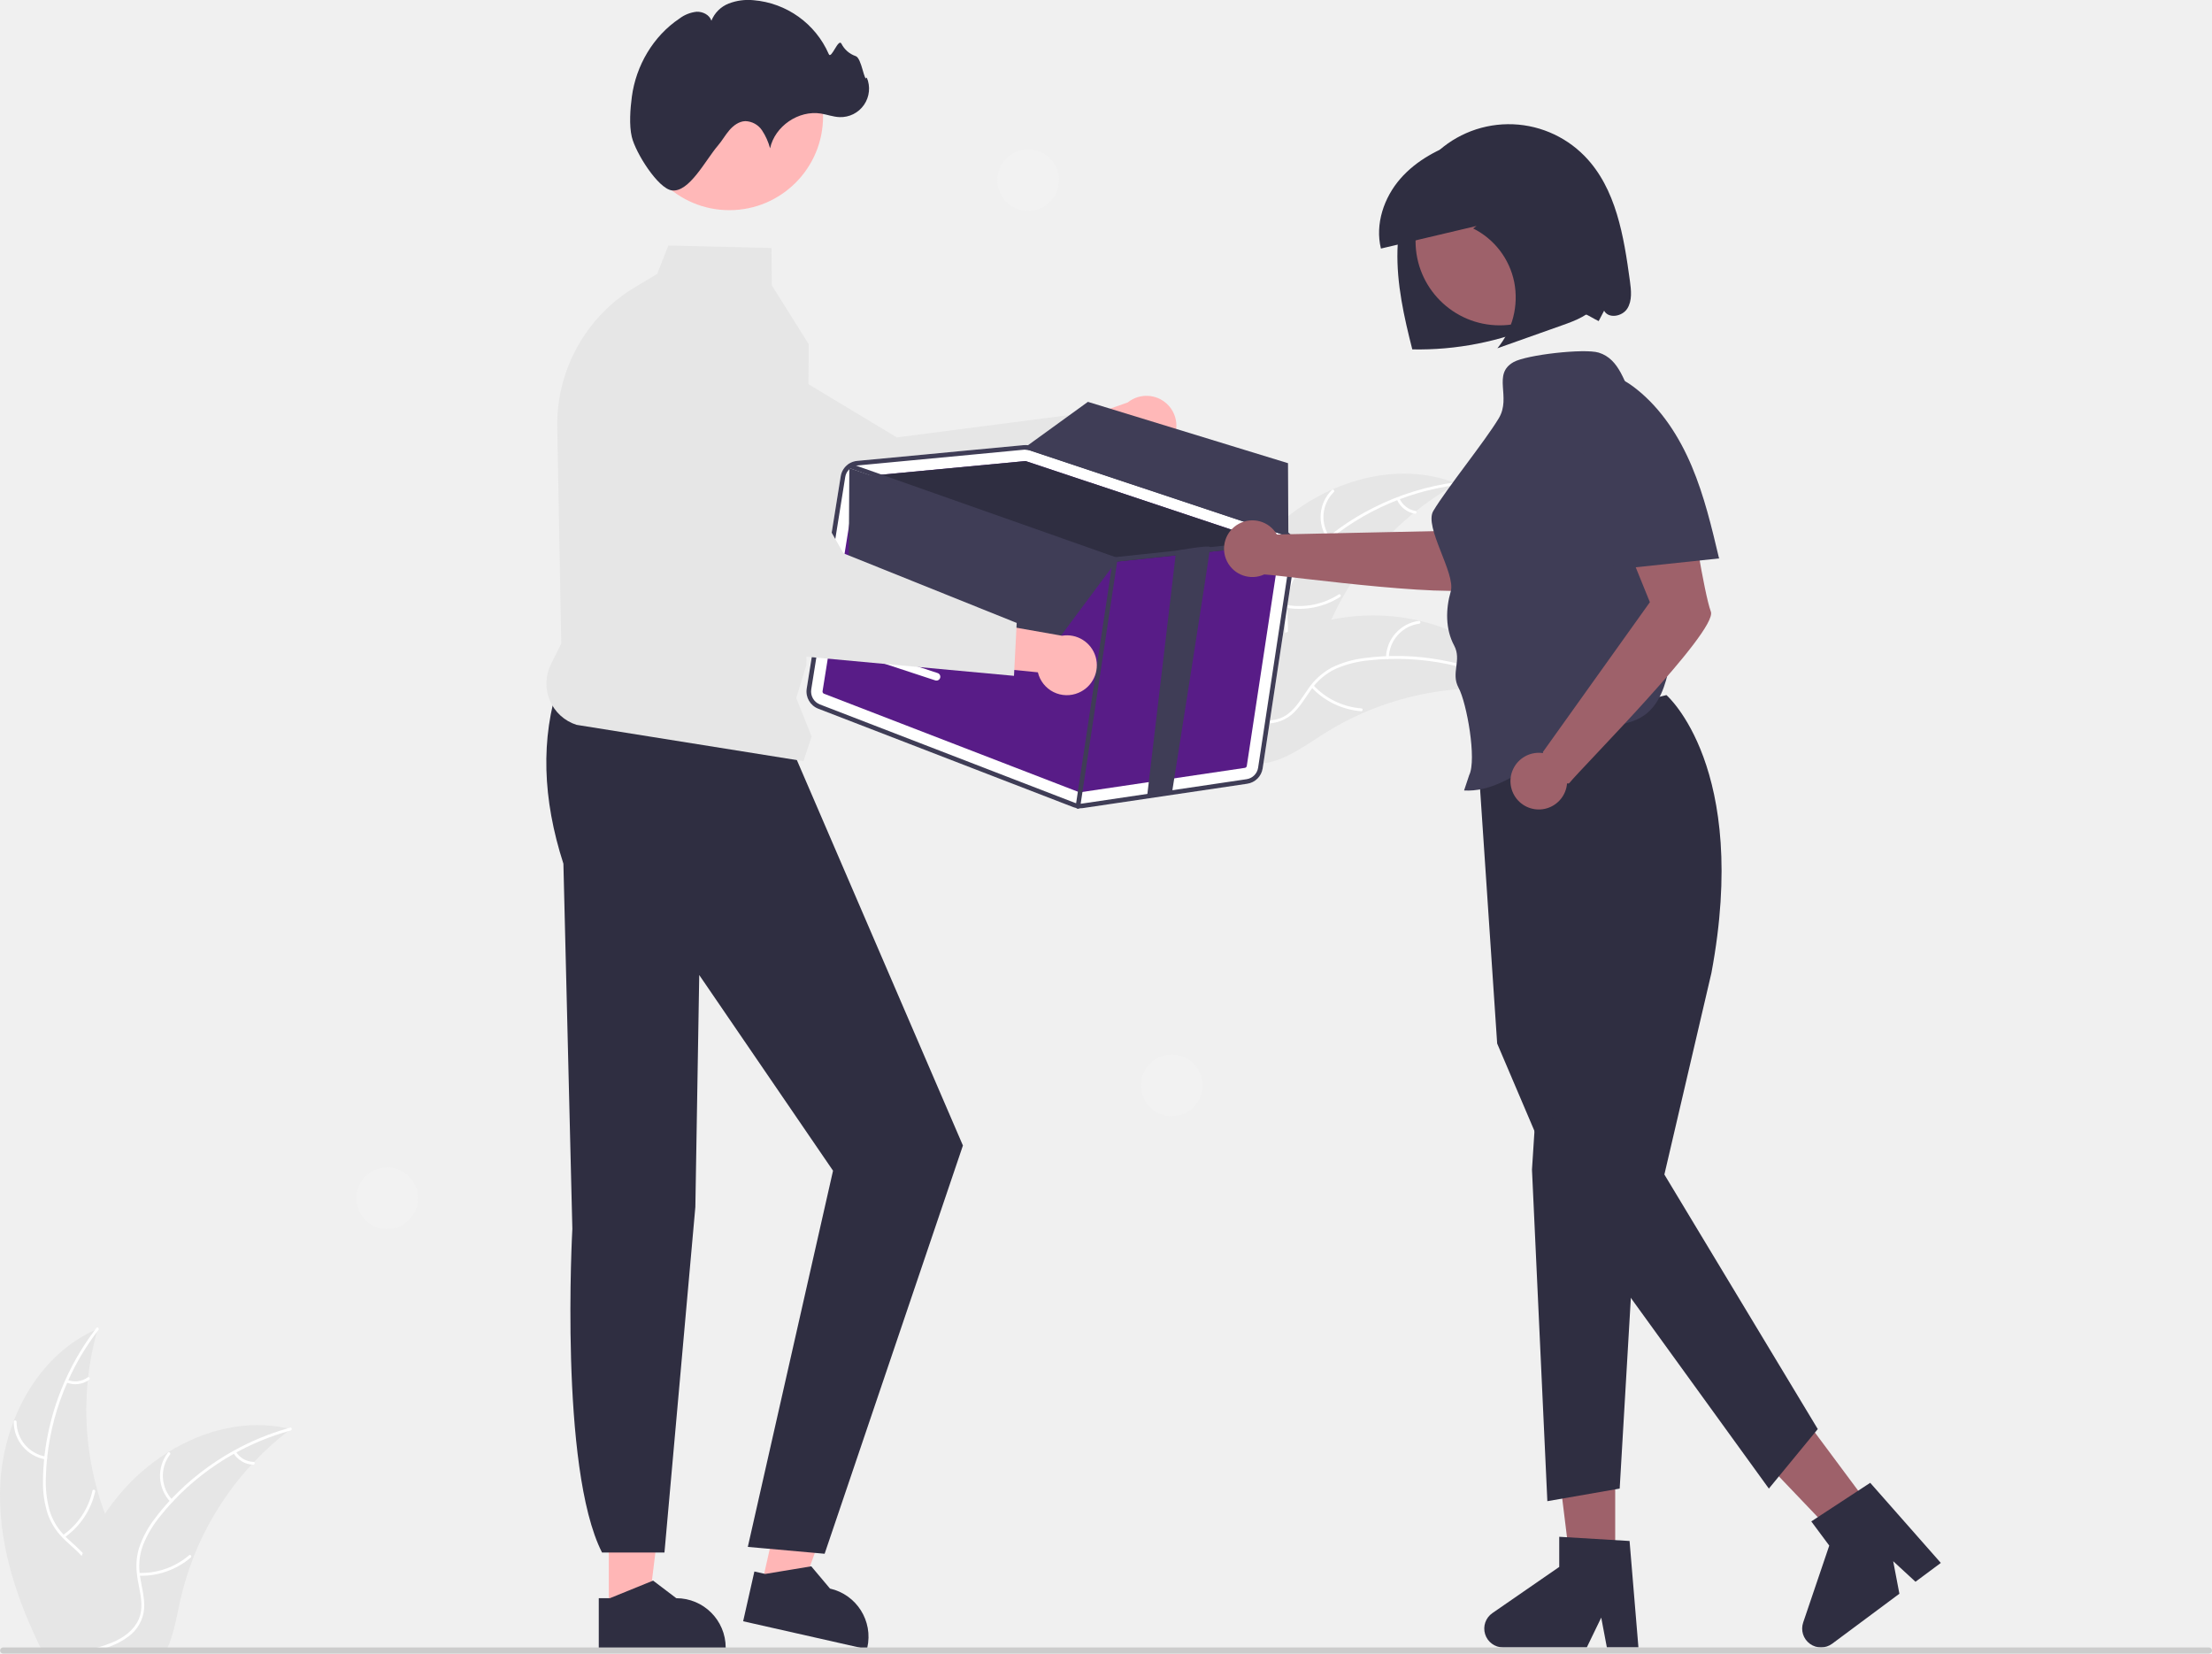
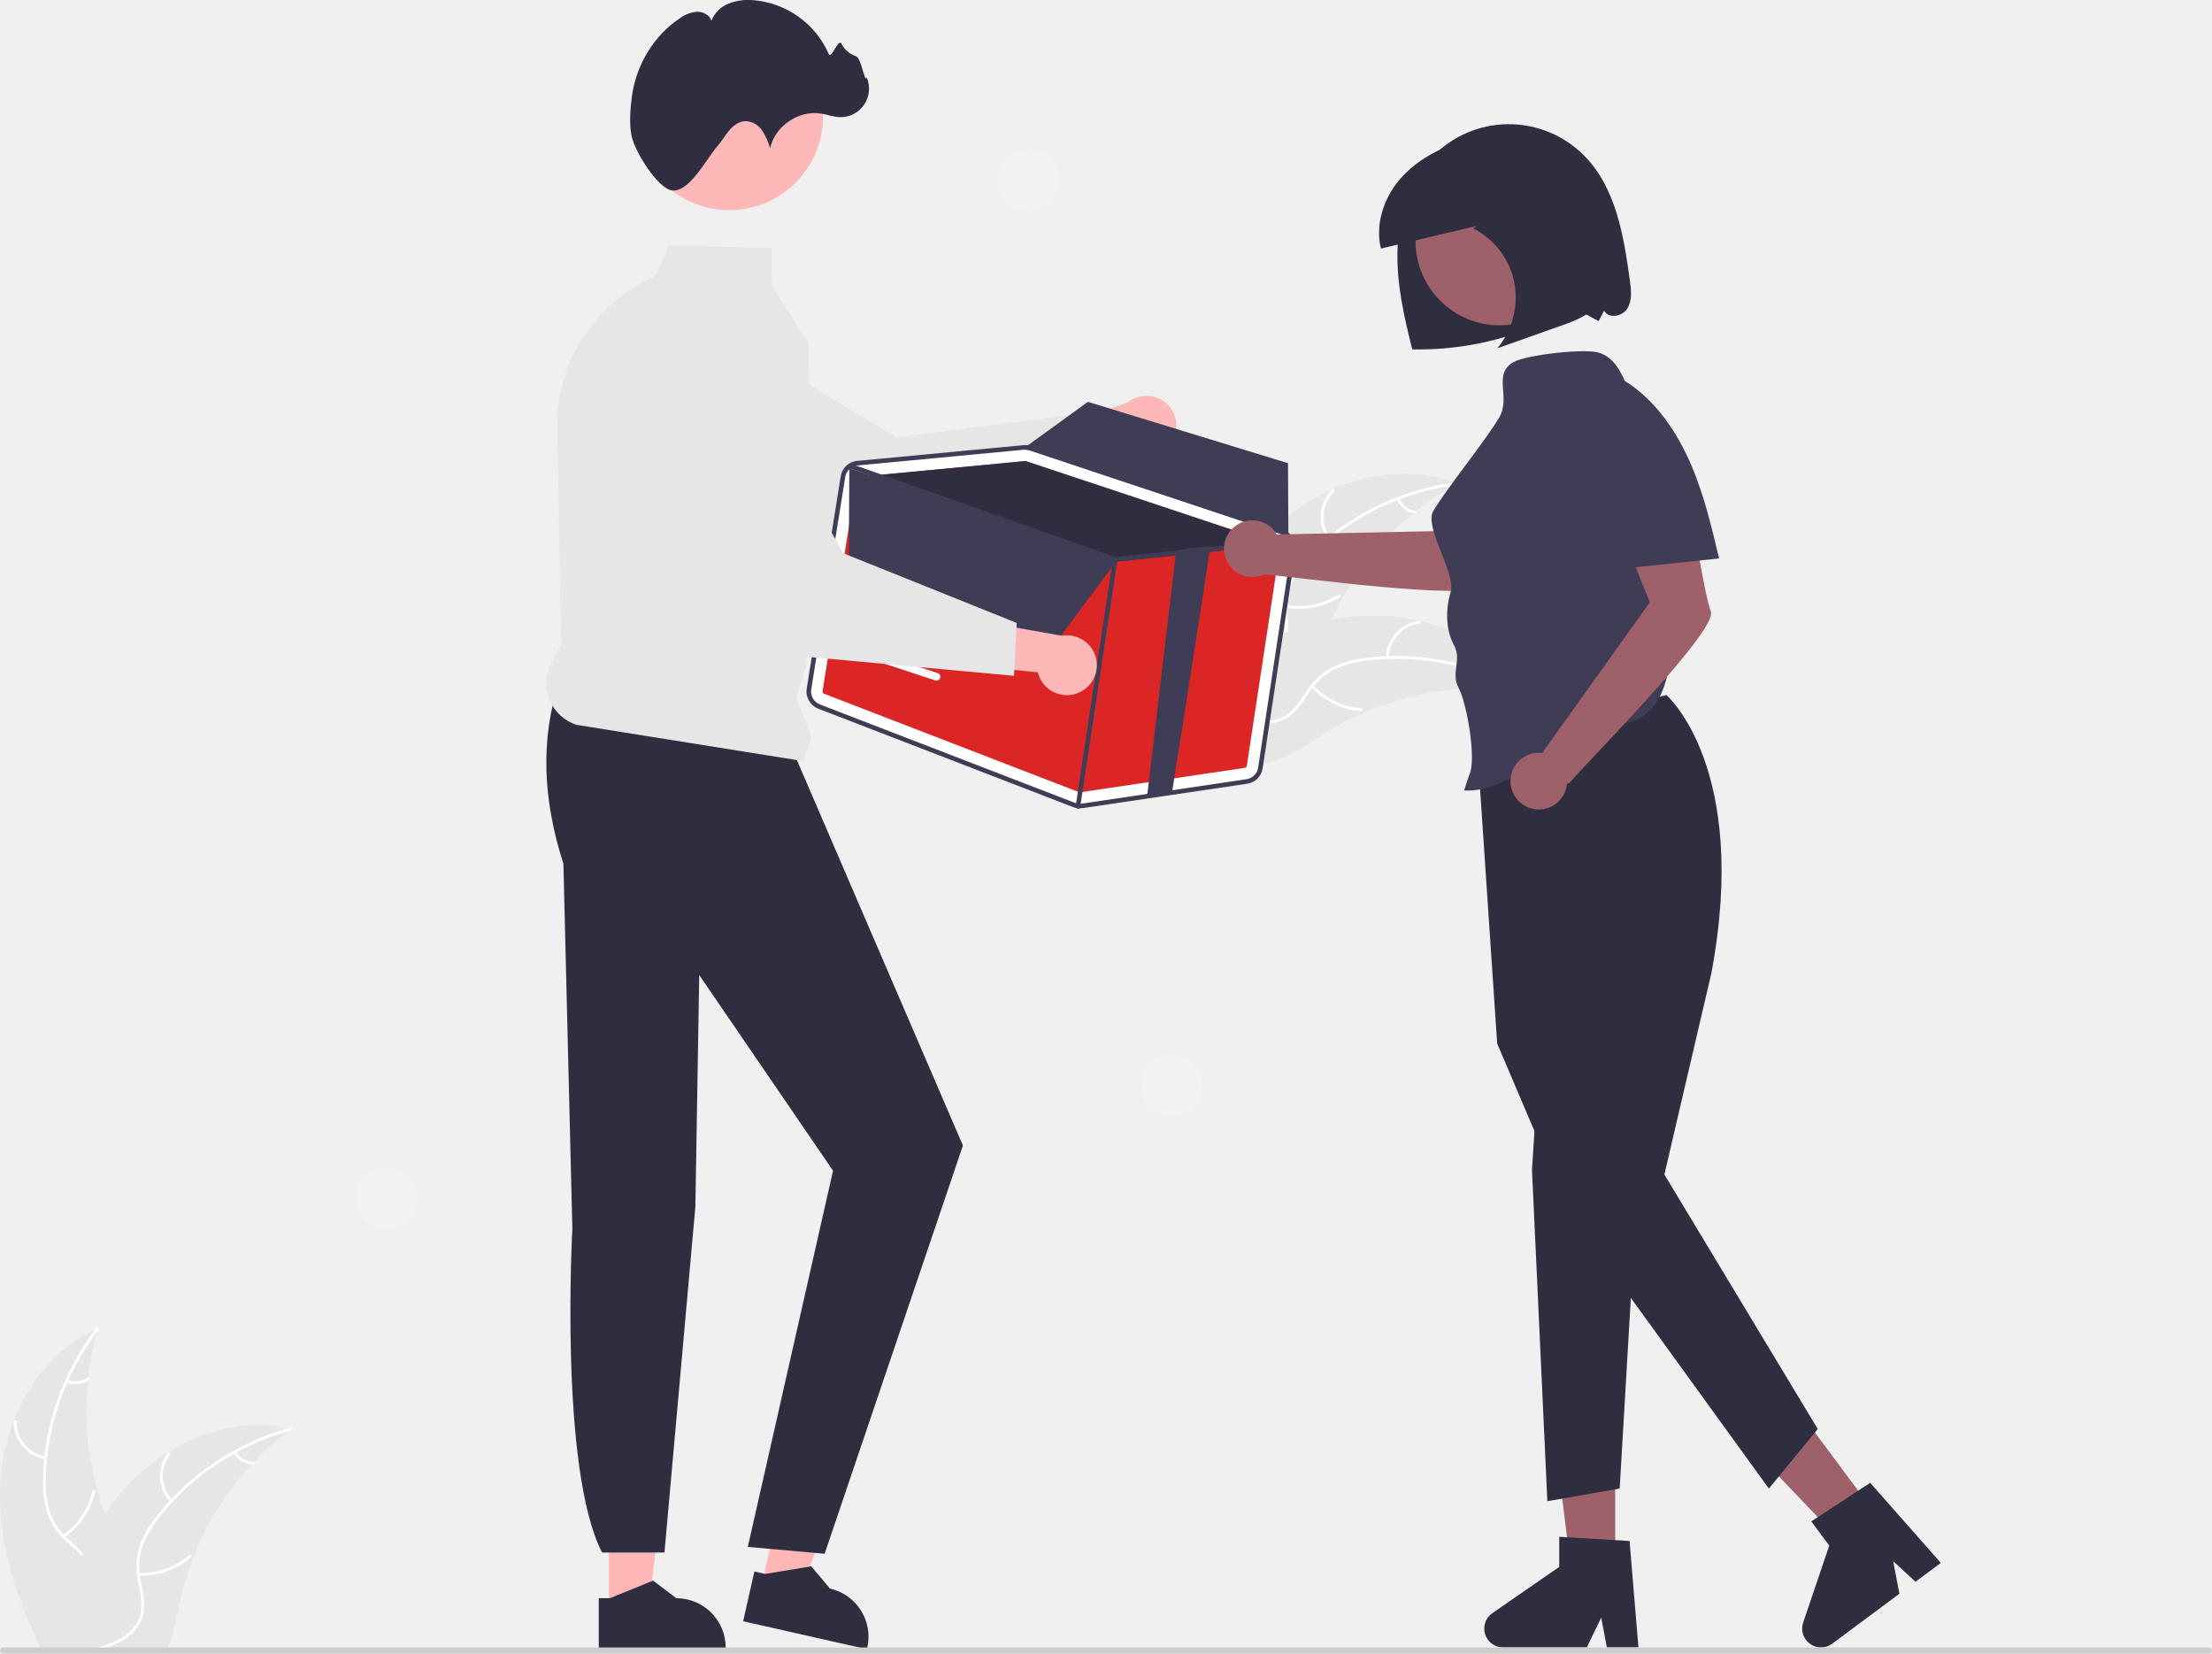
<svg xmlns="http://www.w3.org/2000/svg" width="862.703" height="644.786" viewBox="0 0 862.703 644.786" role="img" artist="Katerina Limpitsouni" source="https://undraw.co/">
  <polygon points="629.943 612.644 612.777 612.644 604.608 546.435 629.943 546.435 629.943 612.644" fill="#9e616a" />
  <path d="M807.651,769.992H795.341l-2.197-11.622-5.628,11.622H754.867A7.339,7.339,0,0,1,750.697,756.614l26.072-18.007v-11.749l27.424,1.637Z" transform="translate(-168.6484 -127.607)" fill="#2f2e41" />
  <polygon points="731.923 590.981 718.148 601.224 672.085 552.969 692.415 537.851 731.923 590.981" fill="#9e616a" />
  <path d="M925.588,737.048,915.71,744.393l-8.698-8.015,2.419,12.684-26.199,19.482a7.339,7.339,0,0,1-11.33-8.247l10.177-30.007-7.011-9.428,22.983-15.051Z" transform="translate(-168.6484 -127.607)" fill="#2f2e41" />
  <path d="M818.576,398.647s32.569,28.138,17.542,108.352l-18.345,78.597,59.829,99.256-19.077,23.208-77.78-107.433-28.185-66.114L744.652,416.843Z" transform="translate(-168.6484 -127.607)" fill="#2f2e41" />
  <polygon points="599.447 425.746 597.488 456.084 603.483 585.365 631.692 580.452 637.083 488.406 599.447 425.746" fill="#2f2e41" />
  <polygon points="237.445 628.211 252.796 628.21 260.098 569.001 237.443 569.002 237.445 628.211" fill="#ffb6b6" />
  <path d="M402.178,750.806l4.321-0,16.869-6.86,9.041,6.859H432.41A19.266,19.266,0,0,1,451.675,770.07v.626l-49.497.002Z" transform="translate(-168.6484 -127.607)" fill="#2f2e41" />
  <polygon points="296.932 618.538 311.905 621.918 332.071 565.772 309.972 560.782 296.932 618.538" fill="#ffb6b6" />
  <path d="M462.865,740.393l4.215.952,17.966-2.976,7.308,8.682.001 0a19.266,19.266,0,0,1,14.549,23.036l-.138.611L458.484,759.797Z" transform="translate(-168.6484 -127.607)" fill="#2f2e41" />
  <path d="M386.652,393.843c-7.197,21.706-6.436,45.268,1.73,70.556l3.491,142.378S386.671,700.146,403.454,733.002h24.34l12.051-134.751,1.513-90.446,52.182,76.306L460.305,730.799l29.957,2.678,53.934-159.191L477.652,419.843Z" transform="translate(-168.6484 -127.607)" fill="#2f2e41" />
  <path d="M667.346,332.015c18.617-16.777,46.309-25.212,69.537-15.805a115.466,115.466,0,0,0-51.888,59.935c-3.698,9.838-6.786,21.166-15.882,26.433-5.659,3.278-12.7,3.438-19.046,1.856-6.346-1.582-12.162-4.754-17.899-7.894l-1.632-.037C637.864,372.537,648.729,348.791,667.346,332.015Z" transform="translate(-168.6484 -127.607)" fill="#e6e6e6" />
  <path d="M736.753,316.719A98.692,98.692,0,0,0,681.847,342.65a42.5,42.5,0,0,0-8.345,10.377,24.376,24.376,0,0,0-2.818,12.516c.101,4.058.673,8.198-.214,12.21a14.925,14.925,0,0,1-7.425,9.689c-4.546,2.613-9.759,3.437-14.886,4.065-5.692.698-11.615,1.332-16.542,4.525-.597.387-1.162-.562-.566-.948,8.572-5.555,19.42-3.534,28.637-7.241,4.301-1.73,8.107-4.766,9.454-9.357,1.178-4.015.591-8.284.454-12.392a26.011,26.011,0,0,1,2.299-12.34,39.29,39.29,0,0,1,7.916-10.659,95.749,95.749,0,0,1,24.333-17.42A100.443,100.443,0,0,1,736.743,315.615c.703-.091.709,1.015.01,1.105Z" transform="translate(-168.6484 -127.607)" fill="#fff" />
  <path d="M686.447,337.791a14.807,14.807,0,0,1,1.632-19.104c.506-.499,1.305.265.798.764a13.711,13.711,0,0,0-1.482,17.774c.415.577-.536,1.14-.948.566Z" transform="translate(-168.6484 -127.607)" fill="#fff" />
  <path d="M670.362,363.491a28.539,28.539,0,0,0,20.394-4.083c.598-.385,1.164.564.566.948a29.685,29.685,0,0,1-21.23,4.206c-.701-.126-.427-1.197.27-1.071Z" transform="translate(-168.6484 -127.607)" fill="#fff" />
  <path d="M714.447,321.948a8.381,8.381,0,0,0,6.269,4.894c.702.117.427,1.188-.27,1.071a9.392,9.392,0,0,1-6.947-5.399.571.571,0,0,1,.191-.757.555.555,0,0,1,.757.191Z" transform="translate(-168.6484 -127.607)" fill="#fff" />
  <path d="M762.461,397.115c-.44-.061-.881-.122-1.328-.176a110.379,110.379,0,0,0-17.882-.908c-.462.007-.931.021-1.392.041a116.365,116.365,0,0,0-41.75,9.61,113.005,113.005,0,0,0-15.163,8.056c-6.688,4.234-13.602,9.358-21.078,11.085a19.386,19.386,0,0,1-2.362.421l-30.889-26.745c-.04-.096-.086-.185-.126-.282l-1.282-1.011c.239-.176.49-.353.729-.528.138-.102.283-.199.421-.301.094-.066.189-.133.27-.198.031-.022.063-.044.088-.059.081-.065.164-.117.239-.176q2.103-1.49,4.235-2.955c.006-.007.006-.007.019-.008a166.157,166.157,0,0,1,34.601-18.599c.367-.139.739-.285,1.12-.411a107.831,107.831,0,0,1,16.939-4.767,95.329,95.329,0,0,1,9.553-1.334,79.272,79.272,0,0,1,24.723,1.752c16.143,3.743,30.91,12.608,39.656,26.433C762.027,396.406,762.244,396.754,762.461,397.115Z" transform="translate(-168.6484 -127.607)" fill="#e6e6e6" />
  <path d="M762.052,397.446a98.692,98.692,0,0,0-59.452-12.353A42.5,42.5,0,0,0,689.69,388.354a24.376,24.376,0,0,0-9.785,8.297c-2.363,3.301-4.398,6.951-7.522,9.62a14.925,14.925,0,0,1-11.761,3.266c-5.203-.651-9.862-3.132-14.333-5.717-4.965-2.87-10.076-5.93-15.932-6.347-.71-.051-.59-1.149.119-1.098,10.189.726,17.633,8.871,27.225,11.46,4.476,1.208,9.343,1.075,13.182-1.779,3.358-2.496,5.459-6.258,7.823-9.621a26.011,26.011,0,0,1,9.265-8.469,39.29,39.29,0,0,1,12.738-3.745,95.749,95.749,0,0,1,29.917.742,100.443,100.443,0,0,1,32.085,11.596c.616.351-.045,1.237-.657.888Z" transform="translate(-168.6484 -127.607)" fill="#fff" />
  <path d="M709.199,383.983a14.807,14.807,0,0,1,12.805-14.271c.705-.093.883.997.177,1.091a13.711,13.711,0,0,0-11.884,13.299c-.016.711-1.114.588-1.098-.119Z" transform="translate(-168.6484 -127.607)" fill="#fff" />
  <path d="M680.883,394.819a28.539,28.539,0,0,0,18.742,9.018c.709.053.59,1.151-.119,1.098a29.685,29.685,0,0,1-19.483-9.424c-.484-.523.38-1.212.861-.692Z" transform="translate(-168.6484 -127.607)" fill="#fff" />
  <path d="M741.094,388.191a8.381,8.381,0,0,0,2.058,7.682c.49.516-.374,1.205-.861.692a9.392,9.392,0,0,1-2.296-8.493.571.571,0,0,1,.609-.49.555.555,0,0,1,.49.609Z" transform="translate(-168.6484 -127.607)" fill="#fff" />
  <path d="M219.922,754.743c-1.45,5.44-5.26,9.97-9.86,13.27-.75.54-1.52,1.04-2.3,1.51-.24.14-.48.29-.73.42q-.405.24-.81.45h-21.63c-.39-.79-.77-1.59-1.15-2.38-9.27-19.48-15.78-40.5-14.67-61.91a79.254,79.254,0,0,1,5.17-24.25c5.94-15.47,16.78-28.86,31.69-35.6.37-.17.76-.34,1.14-.5-.12.43-.24.85-.36,1.28a110.785,110.785,0,0,0-3.38,17.59c-.06.46-.11.92-.15,1.39a116.054,116.054,0,0,0,3.72,42.69c.01.03.02.07.03.1q1.275,4.605,2.96,9.07c.88,2.35,1.83,4.67,2.87,6.95C216.802,734.393,222.622,744.593,219.922,754.743Z" transform="translate(-168.6484 -127.607)" fill="#e6e6e6" />
  <path d="M207.042,646.203c-.21.28-.42.55-.63.83a98.129,98.129,0,0,0-11.12,18.76c-.16.33-.31.66-.44,1a97.814,97.814,0,0,0-7.82,29.24,1.49,1.49,0,0,0-.02.21c-.25,2.36-.4,4.74-.46,7.12a42.48,42.48,0,0,0,1.43,13.24,23.769,23.769,0,0,0,5.46,9.42c.25.27.5.54.77.8.2.21.42.42.63.62,2.02,1.93,4.23,3.72,6.13,5.79a21.432,21.432,0,0,1,2.35,3,14.904,14.904,0,0,1,1.6,12.1c-1.36,5.06-4.47,9.33-7.65,13.4-1.59,2.04-3.23,4.1-4.65,6.28-.52.78-1,1.57-1.44,2.38h-1.26c.42-.81.88-1.6,1.38-2.38,3.65-5.75,8.84-10.69,11.53-17.02,1.82-4.27,2.37-9.11.07-13.3a17.682,17.682,0,0,0-2.43-3.38c-1.83-2.07-4.02-3.84-6.01-5.71-.5-.47-.99-.95-1.46-1.45a24.964,24.964,0,0,1-5.64-8.9,39.23,39.23,0,0,1-1.94-13.13c0-2.84.15-5.7.43-8.54.03-.36.07-.73.11-1.1a100.767,100.767,0,0,1,19.67-49.23c.2-.28.41-.55.62-.82C206.682,644.873,207.472,645.653,207.042,646.203Z" transform="translate(-168.6484 -127.607)" fill="#fff" />
  <path d="M186.365,696.678a14.807,14.807,0,0,1-12.354-14.663.553.553,0,0,1,1.105-.024,13.711,13.711,0,0,0,11.52,13.616c.701.114.427,1.185-.27,1.071Z" transform="translate(-168.6484 -127.607)" fill="#fff" />
  <path d="M193.164,726.224a28.539,28.539,0,0,0,11.533-17.308c.151-.695,1.222-.424,1.071.27a29.685,29.685,0,0,1-12.038,17.986c-.585.406-1.148-.544-.566-.948Z" transform="translate(-168.6484 -127.607)" fill="#fff" />
  <path d="M194.961,665.676a8.381,8.381,0,0,0,7.893-.972c.579-.414,1.142.538.566.948a9.392,9.392,0,0,1-8.73,1.094.571.571,0,0,1-.4-.671.555.555,0,0,1,.671-.4Z" transform="translate(-168.6484 -127.607)" fill="#fff" />
  <path d="M282.062,684.873c-.35.27-.71.54-1.06.82a110.362,110.362,0,0,0-13.29,12c-.32.33-.64.67-.95,1.01l-.01.01a116.347,116.347,0,0,0-22.66,36.14l-.03.09c-.01.03-.02.05-.03.08a114.443,114.443,0,0,0-5.03,16.42c-1.22,5.46-2.22,11.31-4.13,16.57-.29.81-.61,1.61-.95,2.38h-44.46c.15-.79.31-1.59.47-2.38a160.302,160.302,0,0,1,10.54-33.7c.16-.36.32-.72.5-1.08a108.305,108.305,0,0,1,8.61-15.35.01.01,0,0,1,.01-.01,94.956,94.956,0,0,1,5.8-7.69,79.119,79.119,0,0,1,18.72-16.24c.04-.03.09-.05.13-.08,14.04-8.71,30.68-12.86,46.59-9.27h.01C281.252,684.683,281.652,684.773,282.062,684.873Z" transform="translate(-168.6484 -127.607)" fill="#e6e6e6" />
  <path d="M282.012,685.403c-.34.09-.68.19-1.01.29a98.589,98.589,0,0,0-20.17,8.27c-.32.17-.64.35-.96.53a98.255,98.255,0,0,0-23.79,18.59.035.035,0,0,0-.01.02c-.08.08-.17.17-.24.25-1.6,1.72-3.14,3.51-4.6,5.35a42.769,42.769,0,0,0-6.82,11.43,23.674,23.674,0,0,0-1.31,10.81c.03.37.08.73.13,1.1.04.29.08.58.13.88.66,4.01,1.8,8.03,1.48,12.12a14.909,14.909,0,0,1-6.01,10.63,23.794,23.794,0,0,1-3.68,2.34,36.852,36.852,0,0,1-5.77,2.38h-3.93c.53-.15,1.05-.3,1.58-.45a48.212,48.212,0,0,0,5.53-1.93,26.912,26.912,0,0,0,3-1.48c4.02-2.31,7.37-5.85,8.07-10.58.61-4.14-.57-8.28-1.27-12.33-.12-.7-.23-1.39-.29-2.08a24.439,24.439,0,0,1,.85-10.46,39.062,39.062,0,0,1,6.36-11.66,83.355,83.355,0,0,1,5.48-6.55q.36-.405.75-.81a100.901,100.901,0,0,1,24.21-18.73h.01a99.288,99.288,0,0,1,21.1-8.74h.01c.33-.1.67-.2,1-.29C282.532,684.123,282.692,685.213,282.012,685.403Z" transform="translate(-168.6484 -127.607)" fill="#fff" />
  <path d="M235.116,713.252a14.807,14.807,0,0,1-1.036-19.145c.432-.564,1.329.081.896.646A13.711,13.711,0,0,0,235.977,712.56c.491.514-.372,1.203-.861.692Z" transform="translate(-168.6484 -127.607)" fill="#fff" />
  <path d="M222.755,740.937a28.539,28.539,0,0,0,19.629-6.876c.539-.464,1.231.397.692.861a29.685,29.685,0,0,1-20.441,7.113c-.712-.028-.589-1.126.119-1.098Z" transform="translate(-168.6484 -127.607)" fill="#fff" />
  <path d="M260.644,693.674a8.381,8.381,0,0,0,6.888,3.977c.712.019.588,1.117-.119,1.098a9.392,9.392,0,0,1-7.629-4.382.571.571,0,0,1,.084-.776.555.555,0,0,1,.776.084Z" transform="translate(-168.6484 -127.607)" fill="#fff" />
  <path d="M625.031,300.737a11.599,11.599,0,0,1-17.767.838l-37.8,16.44,3.682-21.102,35.331-12.377a11.662,11.662,0,0,1,16.554,16.201Z" transform="translate(-168.6484 -127.607)" fill="#ffb8b8" />
  <path d="M599.806,307.325l-87.798,39.108-.188-.067-100.067-35.659a32.96,32.96,0,0,1-14.782-42.756h0a32.924,32.924,0,0,1,46.987-14.637l74.469,44.859,72.211-9.359Z" transform="translate(-168.6484 -127.607)" fill="#e6e6e6" />
  <path d="M1031.352,771.203a1.187,1.187,0,0,1-1.19,1.19h-860.29a1.19,1.19,0,0,1,0-2.38h860.29A1.187,1.187,0,0,1,1031.352,771.203Z" transform="translate(-168.6484 -127.607)" fill="#ccc" />
  <path d="M481.992,424.404l-88.506-14.157a16.893,16.893,0,0,1-9.956-23.646l4.014-8.028-1.559-84.347A62.482,62.482,0,0,1,416.322,239.572l8.631-5.161,4.362-11.077,40.22.981.117,14.527,14.404,22.968-0.0.095-.904,125.014-3.97,12.901,6.002,15.006Z" transform="translate(-168.6484 -127.607)" fill="#e6e6e6" />
  <circle cx="284.459" cy="45.41" r="36.544" fill="#ffb8b8" />
  <path d="M415.054,180.984c-1.09-4.592-.59-11.053.026-15.677,1.615-12.121,8.346-23.645,18.573-30.47a13.38,13.38,0,0,1,6.665-2.648c2.419-.101,5.042,1.194,5.785,3.499a11.993,11.993,0,0,1,6.766-6.709,21.136,21.136,0,0,1,9.631-1.297,35.197,35.197,0,0,1,29.363,20.989c.976,2.319,3.702-6.246,4.939-4.055a9.741,9.741,0,0,0,5.524,4.853c2.423.676,3.408,10.66,4.361,8.332a11.098,11.098,0,0,1-10.611,15.475c-2.466-.092-4.825-.999-7.262-1.39-8.715-1.396-17.96,4.923-19.823,13.551a23.987,23.987,0,0,0-3.156-7.021,8.119,8.119,0,0,0-6.513-3.579c-2.48.093-4.659,1.714-6.268,3.603s-2.817,4.093-4.438,5.972c-4.755,5.513-11.187,18.37-17.965,17.432C425.303,201.103,416.542,187.253,415.054,180.984Z" transform="translate(-168.6484 -127.607)" fill="#2f2e41" />
  <path d="M674.012,342.148a7.133,7.133,0,0,0-4.807-7.854l-98.413-32.777a7.132,7.132,0,0,0-2.933-.337l-24.667,2.333-14.154,1.343-26.119,2.468a7.155,7.155,0,0,0-6.384,5.99l-13.261,82.838a7.186,7.186,0,0,0,4.484,7.796l99.44,38.384a6.947,6.947,0,0,0,1.446.388,7.136,7.136,0,0,0,2.176.016l64.255-9.523a7.121,7.121,0,0,0,6.023-5.999Z" transform="translate(-168.6484 -127.607)" fill="#fff" />
-   <path d="M490.013,398.11l99.44,38.382a.897.897,0,0,0,.457.054l64.247-9.522a.883.883,0,0,0,.755-.752l12.92-85.067a.905.905,0,0,0-.599-.982l-.662-.224-97.758-32.546a.678.678,0,0,0-.137-.033.887.887,0,0,0-.23-.012l-60.164,5.693-4.774.448a.903.903,0,0,0-.795.748l-13.259,82.834A.897.897,0,0,0,490.013,398.11Z" transform="translate(-168.6484 -127.607)" fill="#581C87" />
+   <path d="M490.013,398.11l99.44,38.382a.897.897,0,0,0,.457.054l64.247-9.522a.883.883,0,0,0,.755-.752l12.92-85.067a.905.905,0,0,0-.599-.982l-.662-.224-97.758-32.546a.678.678,0,0,0-.137-.033.887.887,0,0,0-.23-.012l-60.164,5.693-4.774.448a.903.903,0,0,0-.795.748l-13.259,82.834A.897.897,0,0,0,490.013,398.11Z" transform="translate(-168.6484 -127.607)" fill="#dc2626" />
  <path d="M508.282,313.102l60.164-5.693a.887.887,0,0,1,.23.012.678.678,0,0,1,.137.033l97.758,32.546-25.787,2.73-9.65,1.017-27.46,2.901a1.939,1.939,0,0,1-.241-.003c-.049-.015-.098-.029-.156-.045Z" transform="translate(-168.6484 -127.607)" fill="#2f2e41" />
  <path d="M487.758,403.952l99.44,38.382a6.722,6.722,0,0,0,1.45.38,7.224,7.224,0,0,0,2.177.027l64.247-9.522a7.135,7.135,0,0,0,6.028-6.004l12.91-85.068a7.19,7.19,0,0,0-.418-3.717c-.065-.157-.131-.314-.207-.462a6.99,6.99,0,0,0-2.264-2.698,7.138,7.138,0,0,0-1.916-.977l-.117-.041-98.292-32.738a8.955,8.955,0,0,0-1.227-.298,7.086,7.086,0,0,0-1.715-.033l-24.663,2.325-14.153,1.35L502.917,307.326a7.092,7.092,0,0,0-3.019.997,1.329,1.329,0,0,0-.202.121,1.192,1.192,0,0,0-.13.098,7.148,7.148,0,0,0-3.027,4.764l-13.27,82.843A7.194,7.194,0,0,0,487.758,403.952Zm10.542-90.357a5.3,5.3,0,0,1,1.27-2.671,4.651,4.651,0,0,1,.676-.659,5.317,5.317,0,0,1,2.324-1.084,4.059,4.059,0,0,1,.509-.072l43.985-4.155,20.965-1.995c.142-.017.273-.014.404-.022a5.007,5.007,0,0,1,.948.07,4.145,4.145,0,0,1,.845.201l98.408,32.779c.078.028.146.054.223.082a5.218,5.218,0,0,1,2.273,1.654,5.259,5.259,0,0,1,1.121,4.145l-12.921,85.077a5.349,5.349,0,0,1-4.509,4.502l-64.257,9.521a5.413,5.413,0,0,1-2.723-.31l-99.441-38.372a5.402,5.402,0,0,1-3.359-5.846Z" transform="translate(-168.6484 -127.607)" fill="#3f3d56" />
  <path d="M499.352,308.994a.877.877,0,0,1,.268-.386,1.051,1.051,0,0,1,.129-.088c.042-.016.084-.042.126-.058a.873.873,0,0,1,.624-.011l2.07.73,101.116,35.669,23.665-2.5,13.243-1.397,28.029-2.967,2.506-.263.487-.054a.904.904,0,0,1,.952.654.739.739,0,0,1,.026.143.893.893,0,0,1-.55.922.988.988,0,0,1-.248.067l-3.409.357-27.603,2.918-9.65,1.017-27.46,2.901a1.939,1.939,0,0,1-.241-.003c-.049-.015-.098-.029-.156-.045L500.245,310.265l-.35-.124a.67.67,0,0,1-.219-.121A.91.91,0,0,1,499.352,308.994Z" transform="translate(-168.6484 -127.607)" fill="#3f3d56" />
  <path d="M588.919,442.975a.894.894,0,0,1-.743-1.016l14.517-96.334a.894.894,0,0,1,1.017-.751l.008.001a.894.894,0,0,1,.743,1.016l-14.517,96.334a.894.894,0,0,1-1.017.751Z" transform="translate(-168.6484 -127.607)" fill="#3f3d56" />
  <path d="M625.716,436.863l-9.655,1.019,11.293-95.535s12.895-2.335,13.24-1.398C640.806,341.508,625.808,436.251,625.716,436.863Z" transform="translate(-168.6484 -127.607)" fill="#3f3d56" />
  <polygon points="331.25 182.533 330.99 226.1 408.116 255.488 435.813 218.284 331.25 182.533" fill="#3f3d56" />
  <path d="M671.131,337.725a5.301,5.301,0,0,0-2.497-1.737l-98.406-32.778a5.106,5.106,0,0,0-.848-.207,5.009,5.009,0,0,0-.951-.071l.16-.997.985-.713,23.368-16.919,78.041,23.917.135,27.052Z" transform="translate(-168.6484 -127.607)" fill="#3f3d56" />
  <path d="M503.829,380.08a1.513,1.513,0,0,1,.326.068l30.194,9.917a1.5,1.5,0,0,1-.936,2.851l-30.194-9.917a1.5,1.5,0,0,1,.61-2.919Z" transform="translate(-168.6484 -127.607)" fill="#fff" />
  <circle cx="457.003" cy="423.236" r="12" fill="#f2f2f2" />
  <circle cx="151.003" cy="467.236" r="12" fill="#f2f2f2" />
  <circle cx="401.003" cy="70.236" r="12" fill="#f2f2f2" />
  <path d="M589.34,397.729A11.599,11.599,0,0,1,573.433,389.771L532.421,385.628l13.53-16.606,36.871,6.481a11.662,11.662,0,0,1,6.518,22.226Z" transform="translate(-168.6484 -127.607)" fill="#ffb8b8" />
  <path d="M564.115,391.141l-95.708-8.818-.131-.151L398.425,302.135a32.96,32.96,0,0,1,8.013-44.523h0a32.924,32.924,0,0,1,48.144,10.209l43.022,75.544,67.565,27.147Z" transform="translate(-168.6484 -127.607)" fill="#e6e6e6" />
  <path d="M804.339,237.224c-2.377-17.434-5.358-36.152-17.654-48.737a41.35,41.35,0,0,0-59.744.618c-8.951,9.549-12.904,22.957-13.265,36.04s2.552,26.021,5.784,38.703a119.29,119.29,0,0,0,49.786-9.799c3.926-1.704,7.789-3.631,11.937-4.686,4.148-1.056,7.105,1.601,10.963,3.453l2.118-4.055c1.734,3.227,7.102,2.27,9.05-.832C805.26,244.826,804.834,240.853,804.339,237.224Z" transform="translate(-168.6484 -127.607)" fill="#2f2e41" />
  <path d="M736.532,334.532l-69.876,1.494a11.055,11.055,0,1,0-4.94,15.574c9.268.527,81.772,10.817,86.097,4.185,4.39-6.731,27.824-30.486,27.824-30.486l-18.013-25.644Z" transform="translate(-168.6484 -127.607)" fill="#9e616a" />
  <circle cx="584.911" cy="94.035" r="32.83" fill="#9e616a" />
-   <path d="M599.361,299.184" transform="translate(-168.6484 -127.607)" fill="#581C87" />
+   <path d="M599.361,299.184" transform="translate(-168.6484 -127.607)" fill="#dc2626" />
  <path d="M806.142,284.811c-3.869-7.7-5.749-17.212-13.997-19.708-5.57-1.686-28.097.84-33.173,3.686-8.444,4.733-.792,13.602-5.773,21.902-5.415,9.023-20.132,27.13-25.547,36.152-3.723,6.203,8.817,24.409,6.804,31.358-2.013,6.948-2.11,14.747,1.32,21.117,3.069,5.701-1.371,10.745,1.715,16.437,3.21,5.92,7.148,28.053,4.161,34.088l-2,6c19.847,1.166,36.535-22.544,56.258-25.042,4.899-.62,9.986-1.431,14.023-4.274,5.946-4.189,8.297-11.789,9.766-18.913A159.326,159.326,0,0,0,806.142,284.811Z" transform="translate(-168.6484 -127.607)" fill="#3f3d56" />
  <path d="M835.898,366.112c-2.764-7.546-7.769-40.537-7.769-40.537l-31.324-.918,15.314,37.772-41.79,58.503s.077.129.218.358a11.052,11.052,0,1,0,9.27,11.745.763.763,0,0,0,.958-.164C785.425,427.035,838.662,373.658,835.898,366.112Z" transform="translate(-168.6484 -127.607)" fill="#9e616a" />
  <path d="M839.083,345.277c-2.875-12.135-5.772-24.335-10.619-35.826s-11.787-22.343-21.547-30.105c-3.12-2.482-6.609-4.672-10.521-5.444-3.911-.772-8.32.092-11.067,2.981-4.396,4.624-3.073,12.045-1.461,18.218Q791,322.402,798.131,349.703q20.594-2.183,41.188-4.366Z" transform="translate(-168.6484 -127.607)" fill="#3f3d56" />
  <path d="M793.787,226.196c-1.209-7.942-2.472-15.95-5.312-23.429-2.84-7.478-7.419-14.482-13.986-18.719-10.399-6.707-23.862-5.414-35.521-1.555-9.016,2.984-17.818,7.519-24.176,14.809-6.358,7.291-9.93,17.694-7.564,27.227q18.655-4.407,37.309-8.815l-1.361.962a30.038,30.038,0,0,1,16.031,20.893,31.122,31.122,0,0,1-6.566,25.848q12.722-4.513,25.445-9.026c5.235-1.857,10.838-3.997,13.943-8.76C795.627,240.107,794.791,232.787,793.787,226.196Z" transform="translate(-168.6484 -127.607)" fill="#2f2e41" />
</svg>
